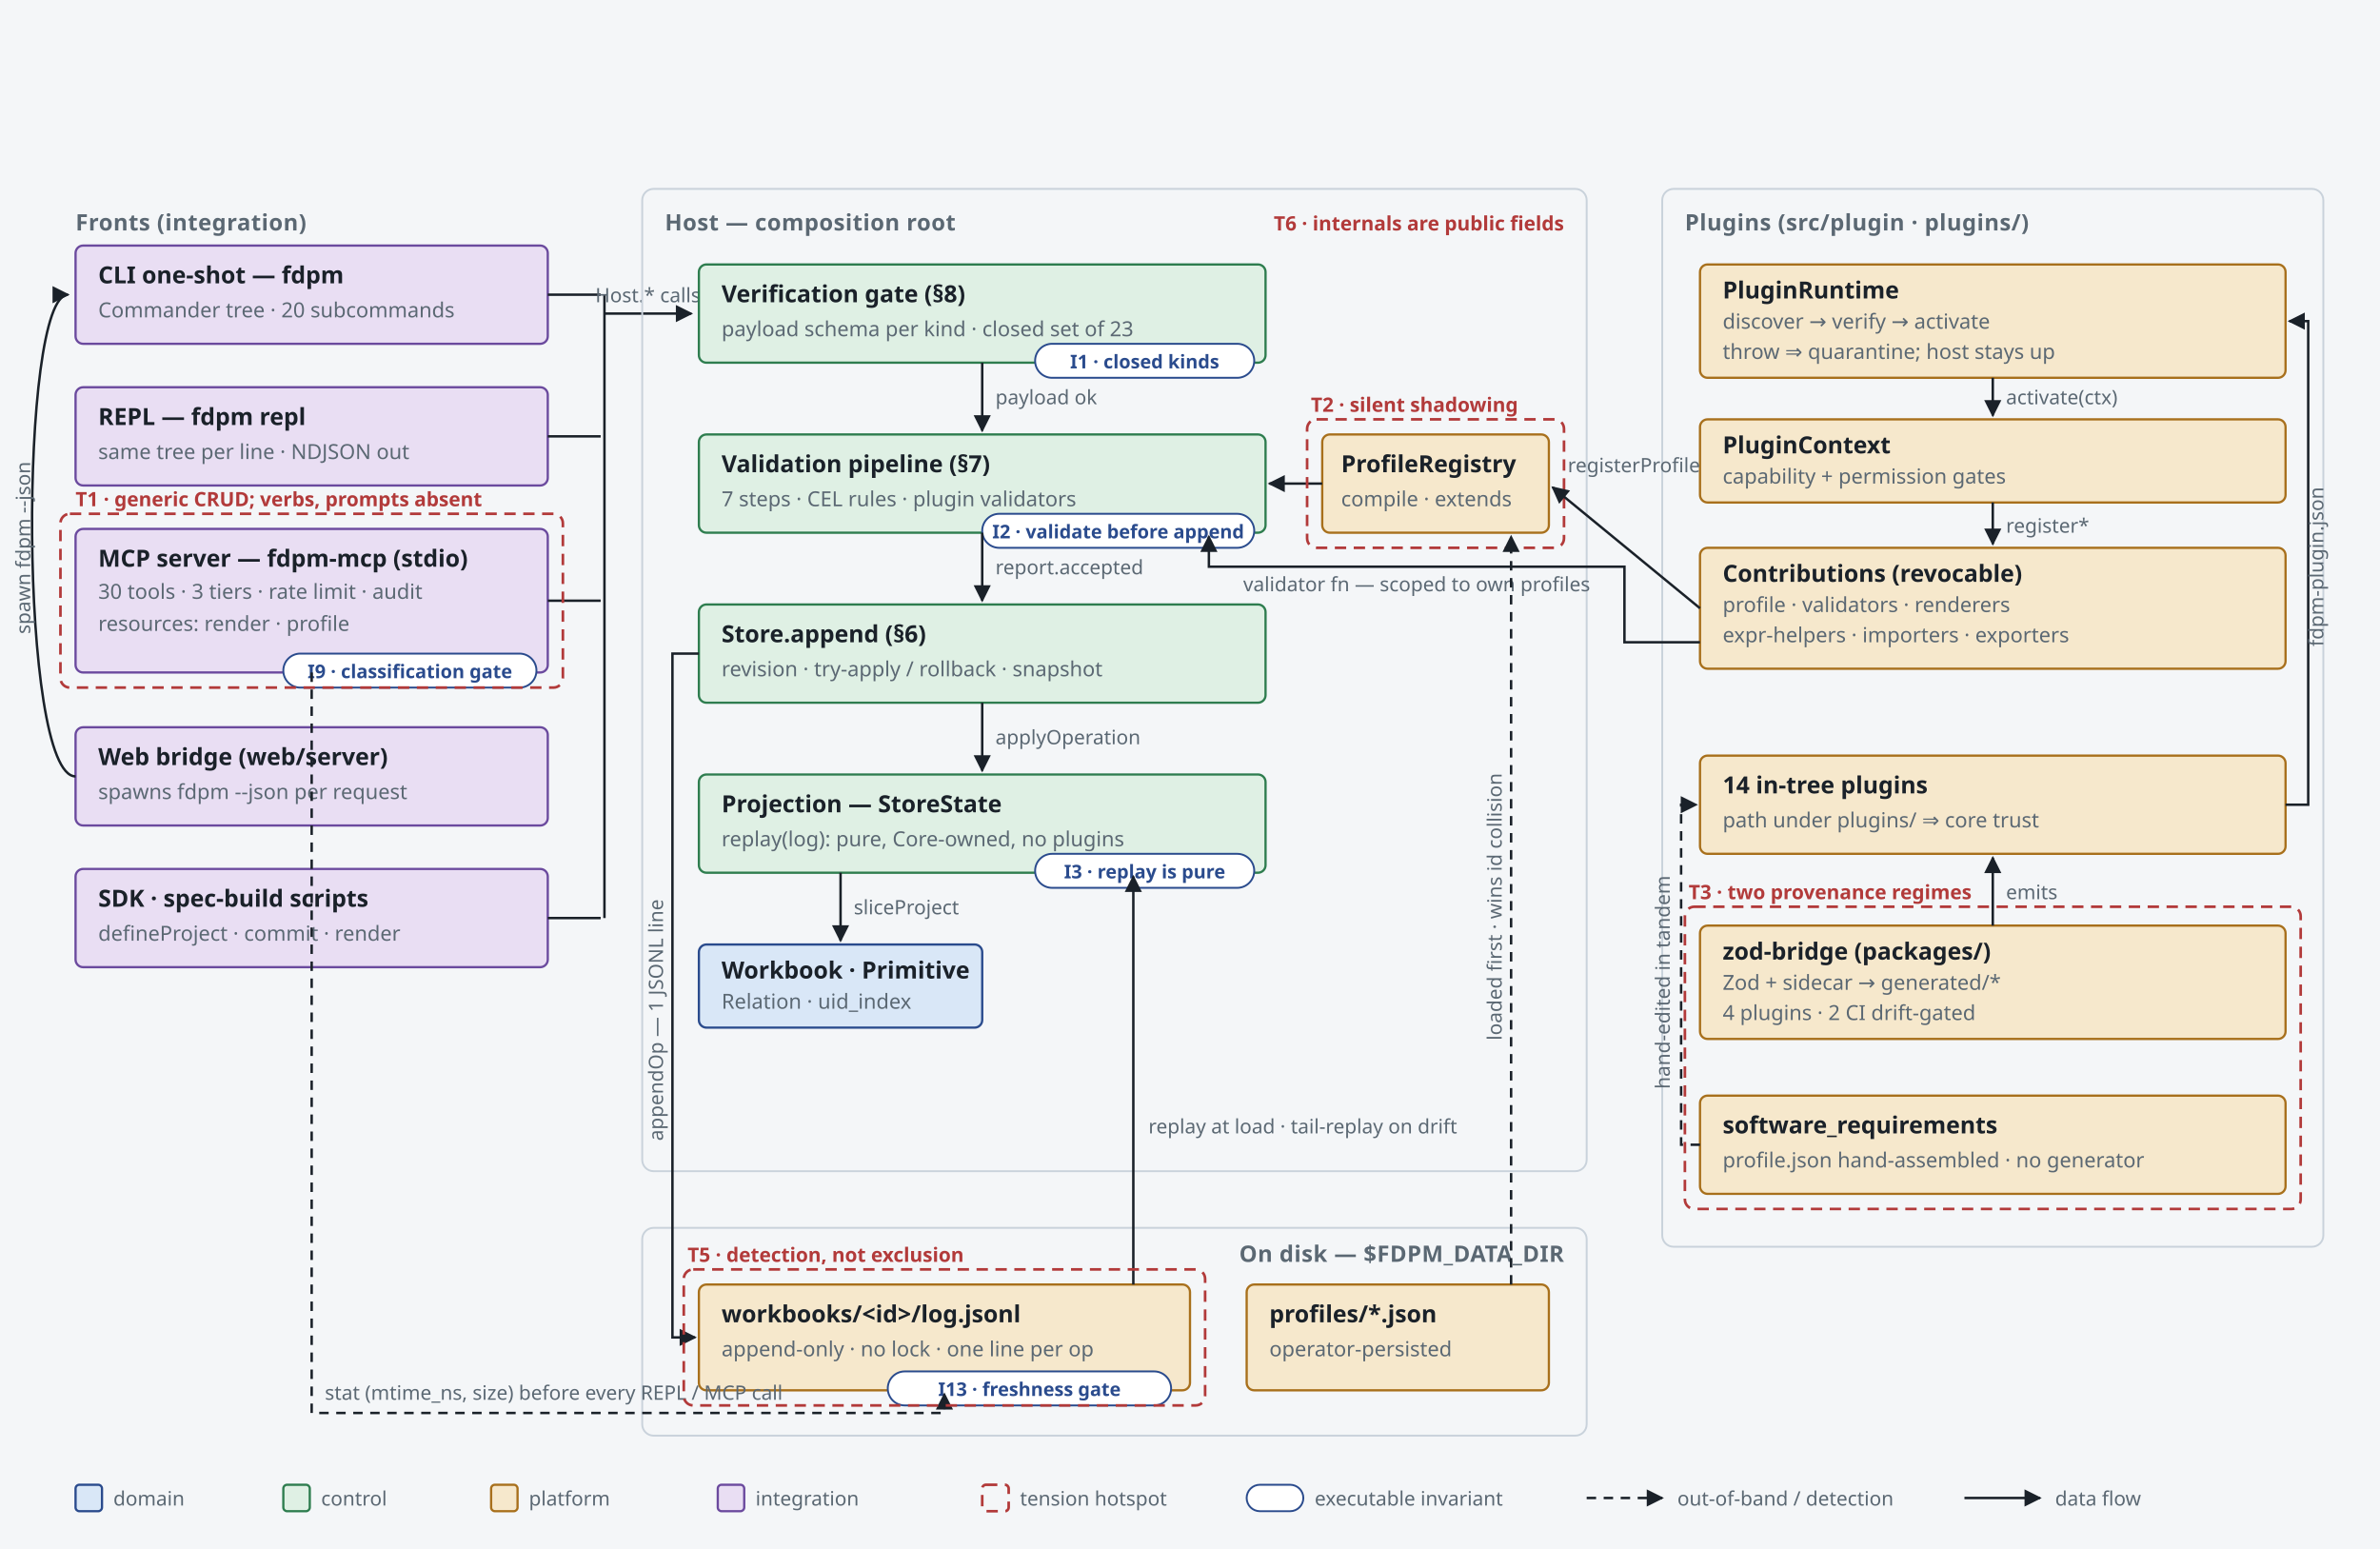
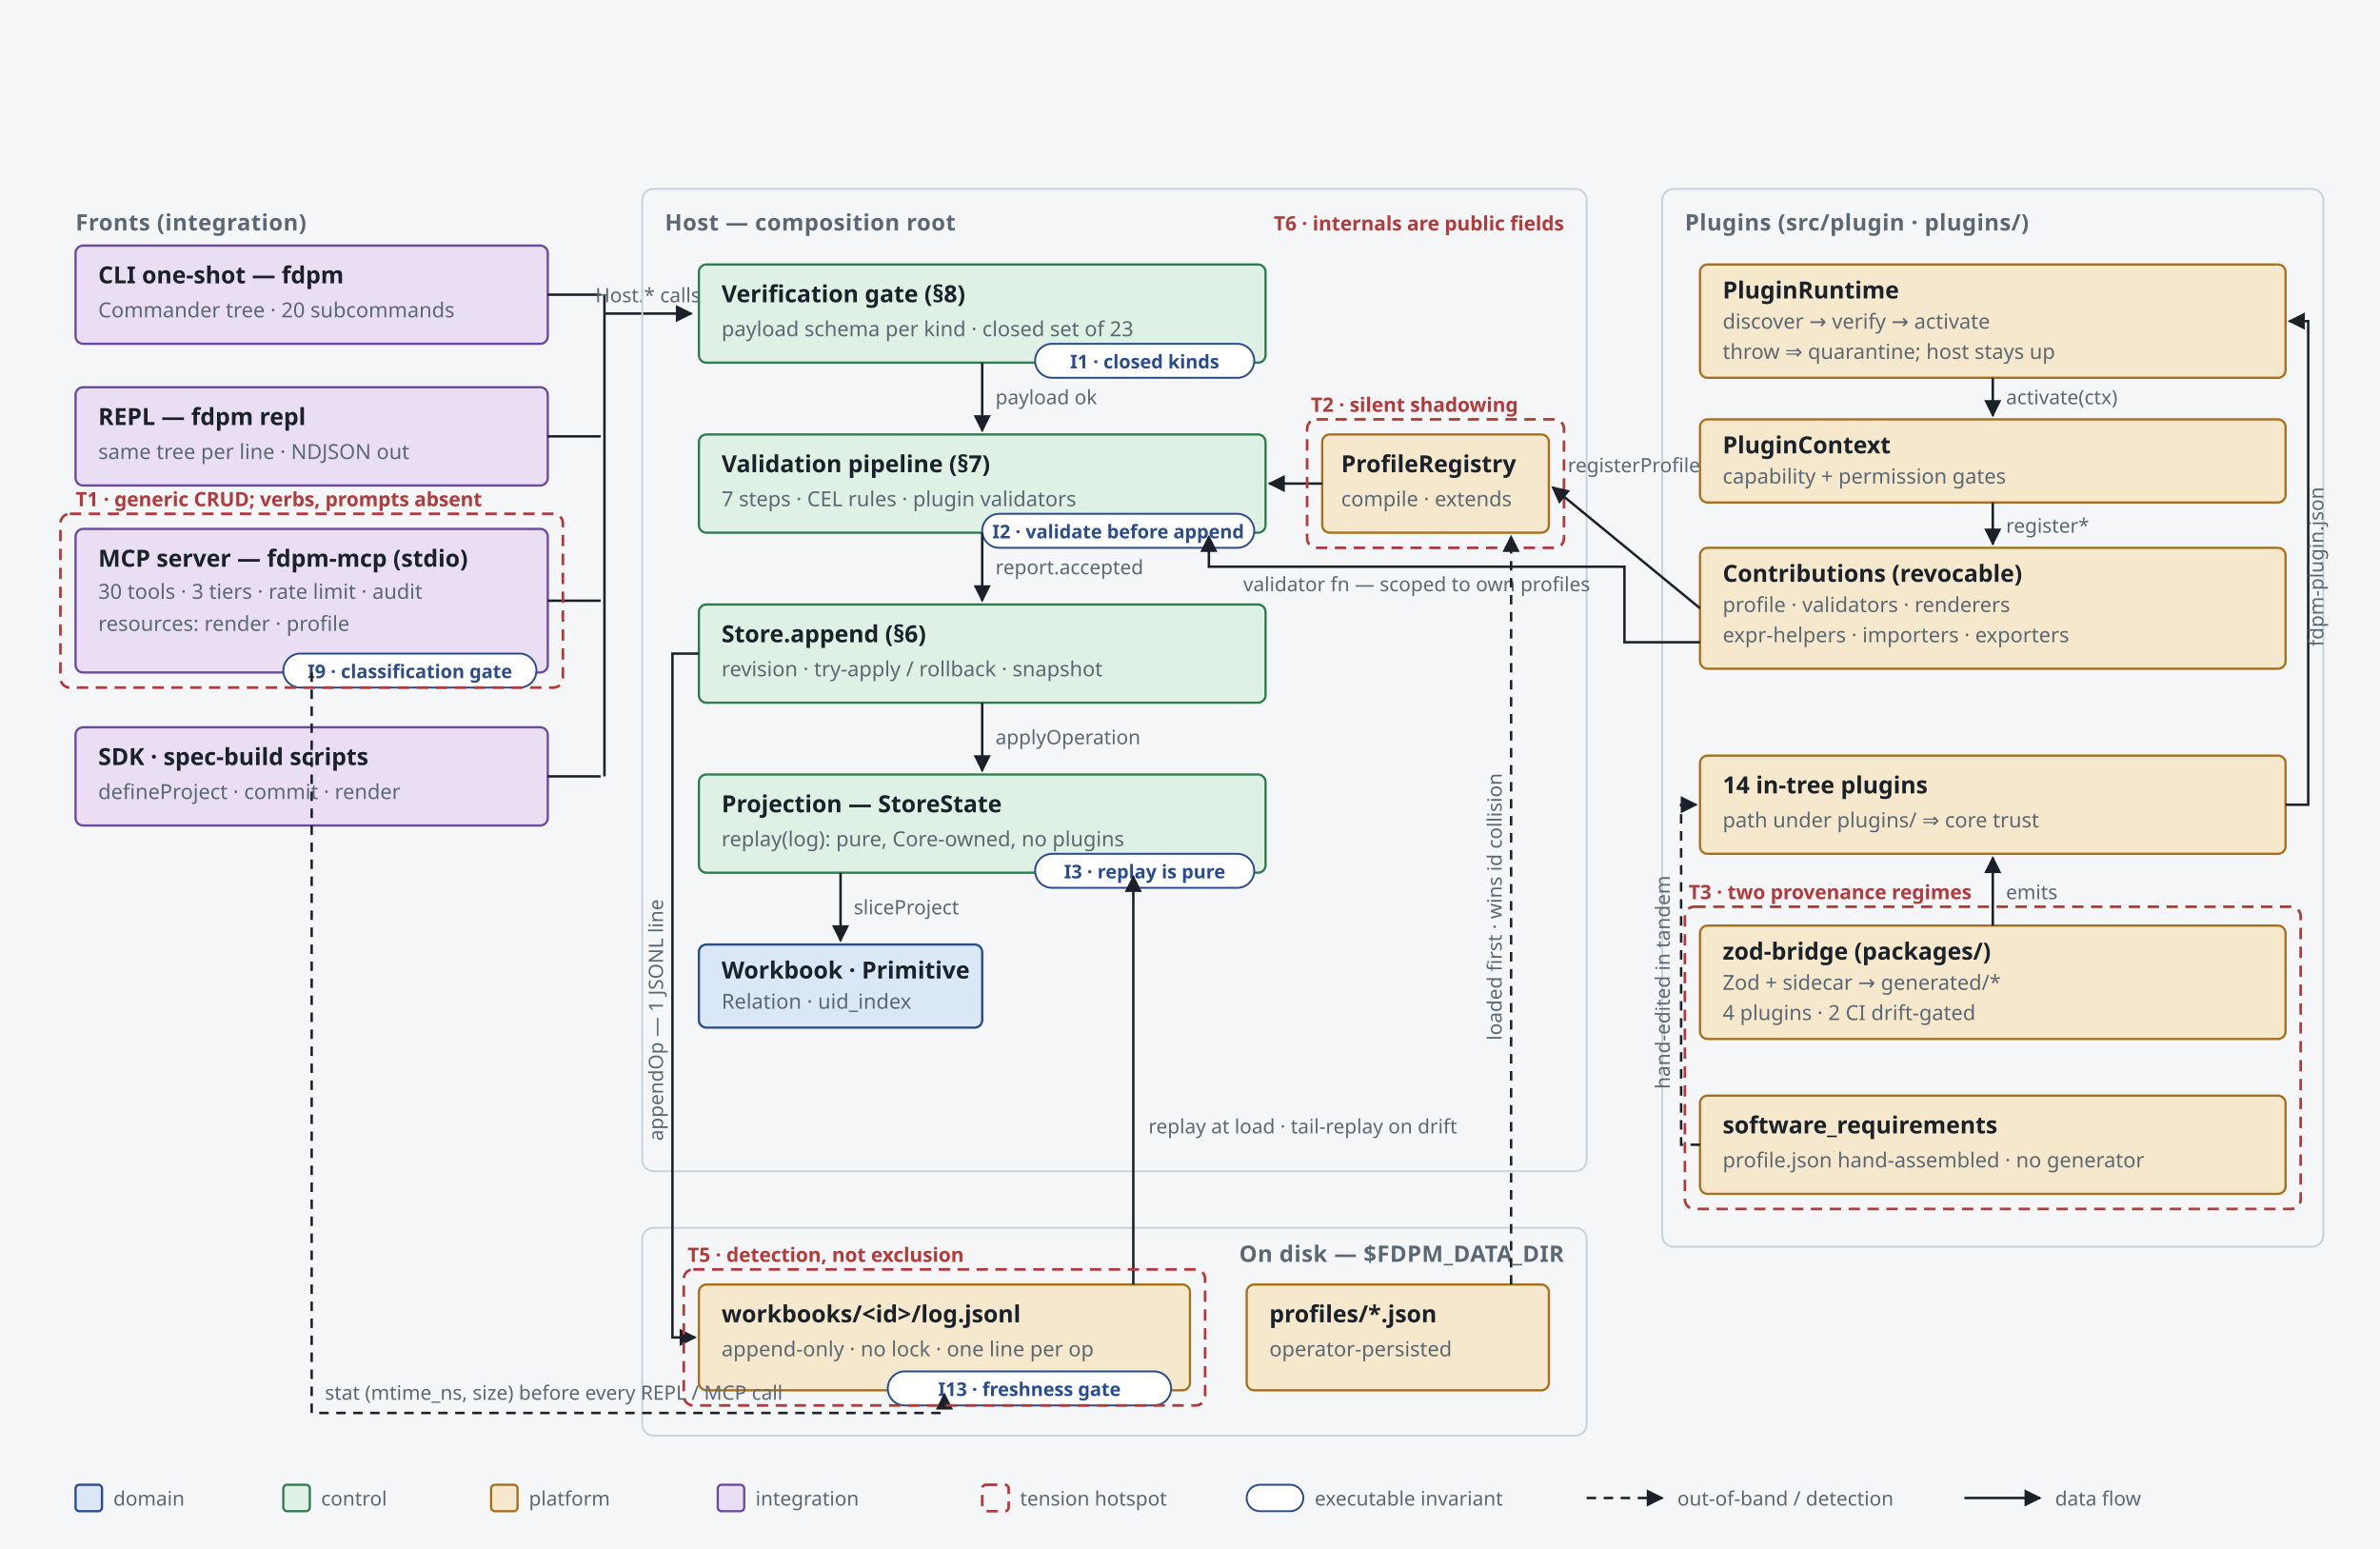
- <svg xmlns="http://www.w3.org/2000/svg" viewBox="0 0 1260 820" width="1260" height="820" role="img" aria-label="FDPM architecture map: five fronts feed one Host whose write path is verification gate, validation pipeline, Store.append, projection; plugins contribute profiles and validators; the JSONL log on disk is the source of truth and its stat tuple is the cross-process change signal. Tension hotspots T1, T2, T3, T5, T6 and invariants I1, I2, I3, I9, I13 are marked.">
+ <svg xmlns="http://www.w3.org/2000/svg" viewBox="0 0 1260 820" width="1260" height="820" role="img" aria-label="FDPM architecture map: four fronts feed one Host whose write path is verification gate, validation pipeline, Store.append, projection; plugins contribute profiles and validators; the JSONL log on disk is the source of truth and its stat tuple is the cross-process change signal. Tension hotspots T1, T2, T3, T5, T6 and invariants I1, I2, I3, I9, I13 are marked.">
  <style>
    svg { font-family: "IBM Plex Sans", "Segoe UI", system-ui, sans-serif; color: #1a2129; background: #f4f6f8; }
    .bg { fill: #f4f6f8; }
    .box { stroke-width: 1.2; }
    .n-domain { fill: #d9e7f7; stroke: #2a4b8d; }
    .n-control { fill: #dff0e4; stroke: #2e7d4f; }
    .n-platform { fill: #f6e8cc; stroke: #a8701c; }
    .n-integration { fill: #e9def3; stroke: #6b4a9e; }
    .region { fill: none; stroke: #c9d2db; stroke-width: 1; }
    .region-title { font-size: 12px; font-weight: 600; fill: #5b6873; letter-spacing: 0.02em; }
    .title { font-size: 12.5px; font-weight: 600; fill: currentColor; }
    .sub { font-size: 11px; fill: #5b6873; }
    .edge { stroke: currentColor; fill: none; stroke-width: 1.3; }
    .dash { stroke-dasharray: 5 4; }
    .lbl { font-size: 10.5px; fill: #5b6873; }
    .tension { fill: none; stroke: #b23a3a; stroke-dasharray: 6 4; stroke-width: 1.4; }
    .ttag { font-size: 10.5px; font-weight: 600; fill: #b23a3a; }
    .badge { fill: #ffffff; stroke: #2a4b8d; stroke-width: 1; }
    .badge-t { font-size: 10px; font-weight: 600; fill: #2a4b8d; }
  </style>
  <defs>
    <marker id="arr" viewBox="0 0 10 10" refX="9" refY="5" markerWidth="7" markerHeight="7" orient="auto-start-reverse">
      <path d="M0 0L10 5L0 10z" fill="currentColor" />
    </marker>
  </defs>
  <rect class="bg" x="0" y="0" width="1260" height="820" />
  <text class="region-title" x="40" y="122">Fronts (integration)</text>
  <g>
    <rect class="box n-integration" x="40" y="130" width="250" height="52" rx="4" />
    <text class="title" x="52" y="150">CLI one-shot — fdpm</text>
    <text class="sub" x="52" y="168">Commander tree · 20 subcommands</text>
  </g>
  <g>
    <rect class="box n-integration" x="40" y="205" width="250" height="52" rx="4" />
    <text class="title" x="52" y="225">REPL — fdpm repl</text>
    <text class="sub" x="52" y="243">same tree per line · NDJSON out</text>
  </g>
  <g>
    <rect class="box n-integration" x="40" y="280" width="250" height="76" rx="4" />
    <text class="title" x="52" y="300">MCP server — fdpm-mcp (stdio)</text>
    <text class="sub" x="52" y="317">30 tools · 3 tiers · rate limit · audit</text>
    <text class="sub" x="52" y="334">resources: render · profile</text>
    <rect class="badge" x="150" y="346" width="134" height="18" rx="9" />
    <text class="badge-t" x="217" y="359" text-anchor="middle">I9 · classification gate</text>
  </g>
  <g>
    <rect class="box n-integration" x="40" y="385" width="250" height="52" rx="4" />
-     <text class="title" x="52" y="405">Web bridge (web/server)</text>
-     <text class="sub" x="52" y="423">spawns fdpm --json per request</text>
-   </g>
-   <g>
-     <rect class="box n-integration" x="40" y="460" width="250" height="52" rx="4" />
-     <text class="title" x="52" y="480">SDK · spec-build scripts</text>
-     <text class="sub" x="52" y="498">defineProject · commit · render</text>
-   </g>
-   <path class="edge" d="M290 156 H318 M290 231 H318 M290 318 H318 M290 486 H318" />
-   <path class="edge" d="M320 156 V486" />
+     <text class="title" x="52" y="405">SDK · spec-build scripts</text>
+     <text class="sub" x="52" y="423">defineProject · commit · render</text>
+   </g>
+   <path class="edge" d="M290 156 H318 M290 231 H318 M290 318 H318 M290 411 H318" />
+   <path class="edge" d="M320 156 V411" />
  <path class="edge" d="M320 166 H366" marker-end="url(#arr)" />
  <text class="lbl" x="343" y="160" text-anchor="middle">Host.* calls</text>
-   <path class="edge" d="M40 411 C10 411 10 156 36 156" marker-end="url(#arr)" />
-   <text class="lbl" transform="translate(16 290) rotate(-90)" text-anchor="middle">spawn fdpm --json</text>
  <rect class="tension" x="32" y="272" width="266" height="92" rx="5" />
  <text class="ttag" x="40" y="268">T1 · generic CRUD; verbs, prompts absent</text>
  <rect class="region" x="340" y="100" width="500" height="520" rx="6" />
  <text class="region-title" x="352" y="122">Host — composition root</text>
  <text class="ttag" x="828" y="122" text-anchor="end">T6 · internals are public fields</text>
  <g>
    <rect class="box n-control" x="370" y="140" width="300" height="52" rx="4" />
    <text class="title" x="382" y="160">Verification gate (§8)</text>
    <text class="sub" x="382" y="178">payload schema per kind · closed set of 23</text>
    <rect class="badge" x="548" y="182" width="116" height="18" rx="9" />
    <text class="badge-t" x="606" y="195" text-anchor="middle">I1 · closed kinds</text>
  </g>
  <g>
    <rect class="box n-control" x="370" y="230" width="300" height="52" rx="4" />
    <text class="title" x="382" y="250">Validation pipeline (§7)</text>
    <text class="sub" x="382" y="268">7 steps · CEL rules · plugin validators</text>
    <rect class="badge" x="520" y="272" width="144" height="18" rx="9" />
    <text class="badge-t" x="592" y="285" text-anchor="middle">I2 · validate before append</text>
  </g>
  <g>
    <rect class="box n-control" x="370" y="320" width="300" height="52" rx="4" />
    <text class="title" x="382" y="340">Store.append (§6)</text>
    <text class="sub" x="382" y="358">revision · try-apply / rollback · snapshot</text>
  </g>
  <g>
    <rect class="box n-control" x="370" y="410" width="300" height="52" rx="4" />
    <text class="title" x="382" y="430">Projection — StoreState</text>
    <text class="sub" x="382" y="448">replay(log): pure, Core-owned, no plugins</text>
    <rect class="badge" x="548" y="452" width="116" height="18" rx="9" />
    <text class="badge-t" x="606" y="465" text-anchor="middle">I3 · replay is pure</text>
  </g>
  <g>
    <rect class="box n-domain" x="370" y="500" width="150" height="44" rx="4" />
    <text class="title" x="382" y="518">Workbook · Primitive</text>
    <text class="sub" x="382" y="534">Relation · uid_index</text>
  </g>
  <g>
    <rect class="box n-platform" x="700" y="230" width="120" height="52" rx="4" />
    <text class="title" x="710" y="250">ProfileRegistry</text>
    <text class="sub" x="710" y="268">compile · extends</text>
  </g>
  <path class="edge" d="M520 192 V228" marker-end="url(#arr)" />
  <text class="lbl" x="527" y="214">payload ok</text>
  <path class="edge" d="M520 282 V318" marker-end="url(#arr)" />
  <text class="lbl" x="527" y="304">report.accepted</text>
  <path class="edge" d="M520 372 V408" marker-end="url(#arr)" />
  <text class="lbl" x="527" y="394">applyOperation</text>
  <path class="edge" d="M445 462 V498" marker-end="url(#arr)" />
  <text class="lbl" x="452" y="484">sliceProject</text>
  <path class="edge" d="M700 256 H672" marker-end="url(#arr)" />
  <rect class="tension" x="692" y="222" width="136" height="68" rx="5" />
  <text class="ttag" x="694" y="218">T2 · silent shadowing</text>
  <rect class="region" x="880" y="100" width="350" height="560" rx="6" />
  <text class="region-title" x="892" y="122">Plugins (src/plugin · plugins/)</text>
  <g>
    <rect class="box n-platform" x="900" y="140" width="310" height="60" rx="4" />
    <text class="title" x="912" y="158">PluginRuntime</text>
    <text class="sub" x="912" y="174">discover → verify → activate</text>
    <text class="sub" x="912" y="190">throw ⇒ quarantine; host stays up</text>
  </g>
  <g>
    <rect class="box n-platform" x="900" y="222" width="310" height="44" rx="4" />
    <text class="title" x="912" y="240">PluginContext</text>
    <text class="sub" x="912" y="256">capability + permission gates</text>
  </g>
  <g>
    <rect class="box n-platform" x="900" y="290" width="310" height="64" rx="4" />
    <text class="title" x="912" y="308">Contributions (revocable)</text>
    <text class="sub" x="912" y="324">profile · validators · renderers</text>
    <text class="sub" x="912" y="340">expr-helpers · importers · exporters</text>
  </g>
  <g>
    <rect class="box n-platform" x="900" y="400" width="310" height="52" rx="4" />
    <text class="title" x="912" y="420">14 in-tree plugins</text>
    <text class="sub" x="912" y="438">path under plugins/ ⇒ core trust</text>
  </g>
  <g>
    <rect class="box n-platform" x="900" y="490" width="310" height="60" rx="4" />
    <text class="title" x="912" y="508">zod-bridge (packages/)</text>
    <text class="sub" x="912" y="524">Zod + sidecar → generated/*</text>
    <text class="sub" x="912" y="540">4 plugins · 2 CI drift-gated</text>
  </g>
  <g>
    <rect class="box n-platform" x="900" y="580" width="310" height="52" rx="4" />
    <text class="title" x="912" y="600">software_requirements</text>
    <text class="sub" x="912" y="618">profile.json hand-assembled · no generator</text>
  </g>
  <path class="edge" d="M1055 200 V220" marker-end="url(#arr)" />
  <text class="lbl" x="1062" y="214">activate(ctx)</text>
  <path class="edge" d="M1055 266 V288" marker-end="url(#arr)" />
  <text class="lbl" x="1062" y="282">register*</text>
  <path class="edge" d="M1055 490 V454" marker-end="url(#arr)" />
  <text class="lbl" x="1062" y="476">emits</text>
  <path class="edge dash" d="M900 606 H890 V426 H898" marker-end="url(#arr)" />
  <text class="lbl" transform="translate(884 520) rotate(-90)" text-anchor="middle">hand-edited in tandem</text>
  <path class="edge" d="M1210 426 H1222 V170 H1212" marker-end="url(#arr)" />
  <text class="lbl" transform="translate(1230 300) rotate(-90)" text-anchor="middle">fdpm-plugin.json</text>
  <path class="edge" d="M900 322 L822 258" marker-end="url(#arr)" />
  <text class="lbl" x="830" y="250">registerProfile</text>
  <path class="edge" d="M900 340 H860 V300 H640 V284" marker-end="url(#arr)" />
  <text class="lbl" x="750" y="313" text-anchor="middle">validator fn — scoped to own profiles</text>
  <rect class="tension" x="892" y="480" width="326" height="160" rx="5" />
  <text class="ttag" x="894" y="476">T3 · two provenance regimes</text>
  <rect class="region" x="340" y="650" width="500" height="110" rx="6" />
  <text class="region-title" x="828" y="668" text-anchor="end">On disk — $FDPM_DATA_DIR</text>
  <g>
    <rect class="box n-platform" x="370" y="680" width="260" height="56" rx="4" />
    <text class="title" x="382" y="700">workbooks/&lt;id&gt;/log.jsonl</text>
    <text class="sub" x="382" y="718">append-only · no lock · one line per op</text>
    <rect class="badge" x="470" y="726" width="150" height="18" rx="9" />
    <text class="badge-t" x="545" y="739" text-anchor="middle">I13 · freshness gate</text>
  </g>
  <g>
    <rect class="box n-platform" x="660" y="680" width="160" height="56" rx="4" />
    <text class="title" x="672" y="700">profiles/*.json</text>
    <text class="sub" x="672" y="718">operator-persisted</text>
  </g>
  <path class="edge" d="M370 346 H356 V708 H368" marker-end="url(#arr)" />
  <text class="lbl" transform="translate(351 540) rotate(-90)" text-anchor="middle">appendOp — 1 JSONL line</text>
  <path class="edge" d="M600 680 V464" marker-end="url(#arr)" />
  <text class="lbl" x="608" y="600">replay at load · tail-replay on drift</text>
  <path class="edge dash" d="M800 680 V284" marker-end="url(#arr)" />
  <text class="lbl" transform="translate(795 480) rotate(-90)" text-anchor="middle">loaded first · wins id collision</text>
  <path class="edge dash" d="M165 356 V748 H500 V738" marker-end="url(#arr)" />
  <text class="lbl" x="172" y="741">stat (mtime_ns, size) before every REPL / MCP call</text>
  <rect class="tension" x="362" y="672" width="276" height="72" rx="5" />
  <text class="ttag" x="364" y="668">T5 · detection, not exclusion</text>
  <g>
    <rect class="box n-domain" x="40" y="786" width="14" height="14" rx="2" />
    <text class="lbl" x="60" y="797">domain</text>
    <rect class="box n-control" x="150" y="786" width="14" height="14" rx="2" />
    <text class="lbl" x="170" y="797">control</text>
    <rect class="box n-platform" x="260" y="786" width="14" height="14" rx="2" />
    <text class="lbl" x="280" y="797">platform</text>
    <rect class="box n-integration" x="380" y="786" width="14" height="14" rx="2" />
    <text class="lbl" x="400" y="797">integration</text>
    <rect class="tension" x="520" y="786" width="14" height="14" rx="2" />
    <text class="lbl" x="540" y="797">tension hotspot</text>
    <rect class="badge" x="660" y="786" width="30" height="14" rx="7" />
    <text class="lbl" x="696" y="797">executable invariant</text>
    <path class="edge dash" d="M840 793 H880" marker-end="url(#arr)" />
    <text class="lbl" x="888" y="797">out-of-band / detection</text>
    <path class="edge" d="M1040 793 H1080" marker-end="url(#arr)" />
    <text class="lbl" x="1088" y="797">data flow</text>
  </g>
</svg>
